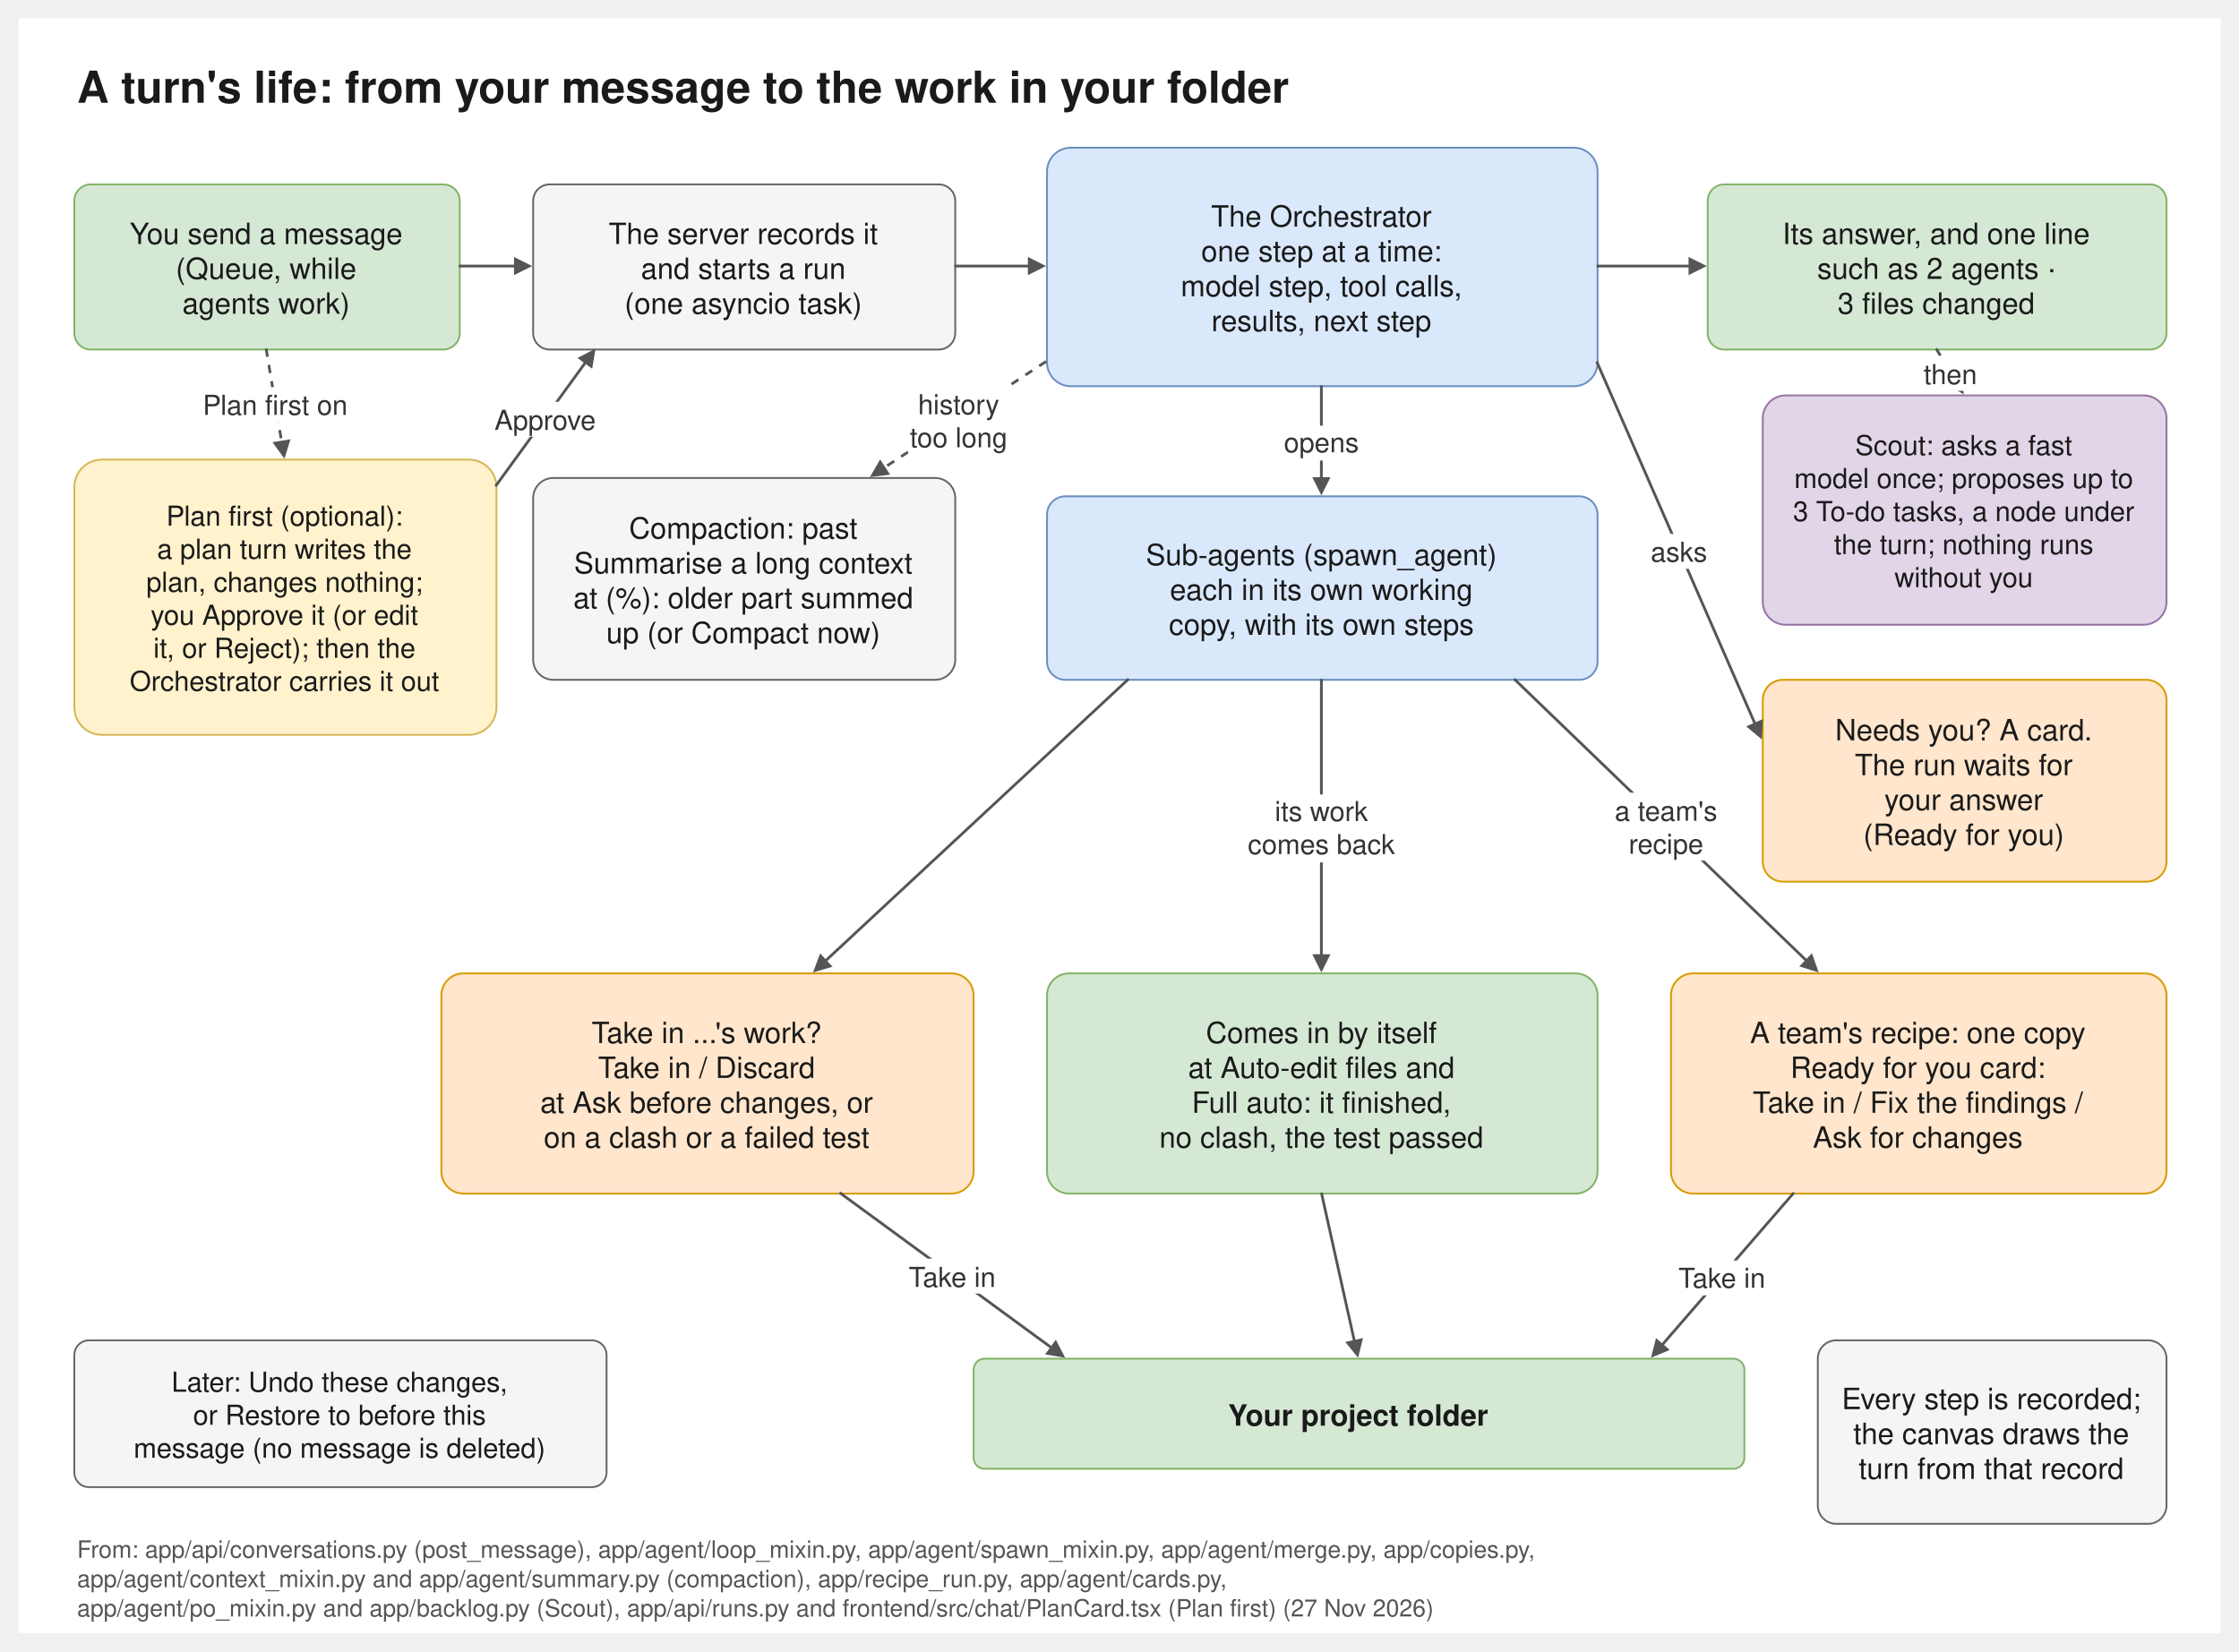
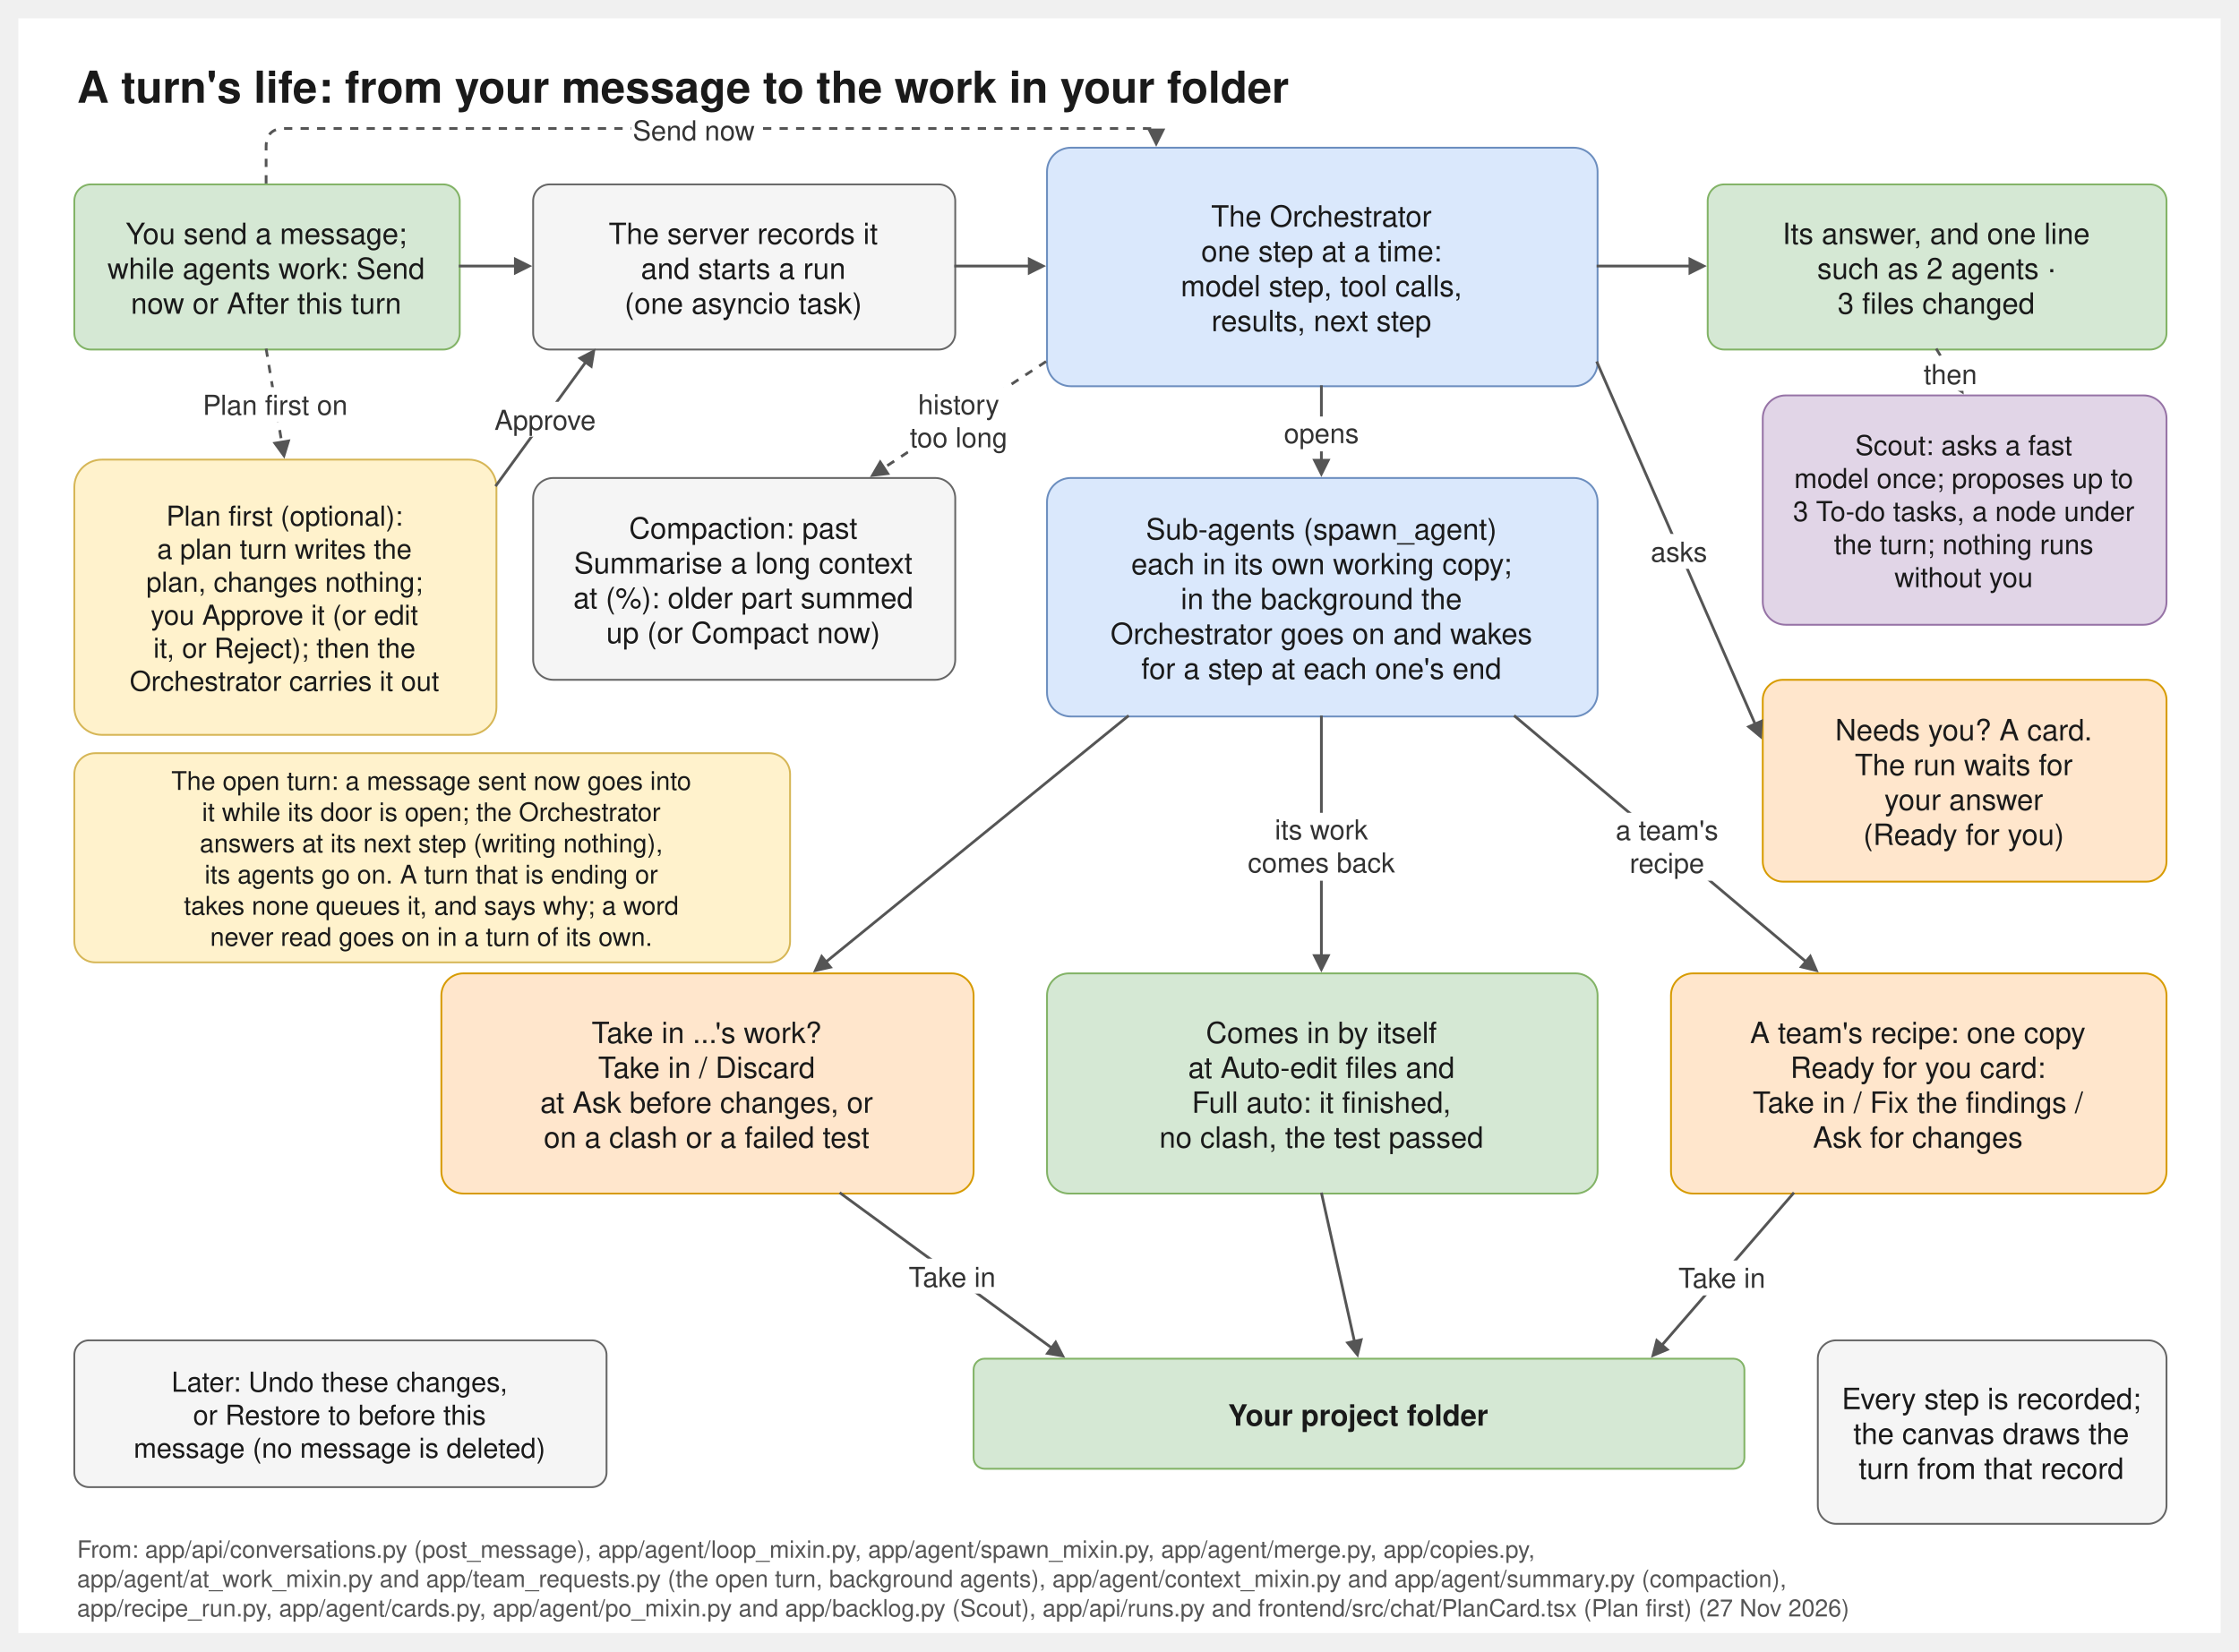
<svg xmlns="http://www.w3.org/2000/svg" style="background: transparent; background-color: transparent;" version="1.1" width="1220px" height="900px" viewBox="0 0 1220 900">
  <defs />
  <g>
    <g data-cell-id="0">
      <g data-cell-id="1">
        <g data-cell-id="backdrop">
          <g>
            <rect x="10" y="10" width="1200" height="880" fill="#ffffff" stroke="none" pointer-events="all" style="fill: light-dark(rgb(255, 255, 255), rgb(18, 18, 18));" />
          </g>
        </g>
        <g data-cell-id="title">
          <g>
            <rect x="40" y="26" width="1140" height="36" fill="none" stroke="none" pointer-events="all" />
          </g>
          <g>
            <g fill="#1a1a1a" font-family="Helvetica" font-weight="bold" text-anchor="start" font-size="24px" style="fill: light-dark(rgb(26, 26, 26), rgb(215, 215, 215));">
              <text x="42" y="56">A turn's life: from your message to the work in your folder</text>
            </g>
          </g>
        </g>
        <g data-cell-id="msg">
          <g transform="translate(0.5,0.5)">
            <rect x="40" y="100" width="210" height="90" rx="9" ry="9" fill="#d5e8d4" stroke="#82b366" pointer-events="all" style="fill: light-dark(rgb(213, 232, 212), rgb(31, 47, 30)); stroke: light-dark(rgb(130, 179, 102), rgb(68, 110, 44));" />
          </g>
          <g>
            <g fill="#1a1a1a" font-family="Helvetica" text-anchor="middle" font-size="16px" style="fill: light-dark(rgb(26, 26, 26), rgb(215, 215, 215));">
-               <text x="145" y="133">You send a message</text>
-               <text x="145" y="152">(Queue, while</text>
-               <text x="145" y="171">agents work)</text>
+               <text x="145" y="133">You send a message;</text>
+               <text x="145" y="152">while agents work: Send</text>
+               <text x="145" y="171">now or After this turn</text>
            </g>
          </g>
        </g>
        <g data-cell-id="run">
          <g transform="translate(0.5,0.5)">
            <rect x="290" y="100" width="230" height="90" rx="9" ry="9" fill="#f5f5f5" stroke="#666666" pointer-events="all" style="fill: light-dark(rgb(245, 245, 245), rgb(26, 26, 26)); stroke: light-dark(rgb(102, 102, 102), rgb(149, 149, 149));" />
          </g>
          <g>
            <g fill="#1a1a1a" font-family="Helvetica" text-anchor="middle" font-size="16px" style="fill: light-dark(rgb(26, 26, 26), rgb(215, 215, 215));">
              <text x="405" y="133">The server records it</text>
              <text x="405" y="152">and starts a run</text>
              <text x="405" y="171">(one asyncio task)</text>
            </g>
          </g>
        </g>
        <g data-cell-id="lead">
          <g transform="translate(0.5,0.5)">
            <rect x="570" y="80" width="300" height="130" rx="13" ry="13" fill="#dae8fc" stroke="#6c8ebf" pointer-events="all" style="fill: light-dark(rgb(218, 232, 252), rgb(29, 41, 59)); stroke: light-dark(rgb(108, 142, 191), rgb(92, 121, 163));" />
          </g>
          <g>
            <g fill="#1a1a1a" font-family="Helvetica" text-anchor="middle" font-size="16px" style="fill: light-dark(rgb(26, 26, 26), rgb(215, 215, 215));">
              <text x="720" y="123.5">The Orchestrator</text>
              <text x="720" y="142.5">one step at a time:</text>
              <text x="720" y="161.5">model step, tool calls,</text>
              <text x="720" y="180.5">results, next step</text>
            </g>
          </g>
        </g>
        <g data-cell-id="answer">
          <g transform="translate(0.5,0.5)">
            <rect x="930" y="100" width="250" height="90" rx="9" ry="9" fill="#d5e8d4" stroke="#82b366" pointer-events="all" style="fill: light-dark(rgb(213, 232, 212), rgb(31, 47, 30)); stroke: light-dark(rgb(130, 179, 102), rgb(68, 110, 44));" />
          </g>
          <g>
            <g fill="#1a1a1a" font-family="Helvetica" text-anchor="middle" font-size="16px" style="fill: light-dark(rgb(26, 26, 26), rgb(215, 215, 215));">
              <text x="1055" y="133">Its answer, and one line</text>
              <text x="1055" y="152">such as 2 agents ·</text>
              <text x="1055" y="171">3 files changed</text>
            </g>
          </g>
        </g>
        <g data-cell-id="record">
          <g transform="translate(0.5,0.5)">
            <rect x="990" y="730" width="190" height="100" rx="10" ry="10" fill="#f5f5f5" stroke="#666666" pointer-events="all" style="fill: light-dark(rgb(245, 245, 245), rgb(26, 26, 26)); stroke: light-dark(rgb(102, 102, 102), rgb(149, 149, 149));" />
          </g>
          <g>
            <g fill="#1a1a1a" font-family="Helvetica" text-anchor="middle" font-size="16px" style="fill: light-dark(rgb(26, 26, 26), rgb(215, 215, 215));">
              <text x="1085" y="768">Every step is recorded;</text>
              <text x="1085" y="787">the canvas draws the</text>
              <text x="1085" y="806">turn from that record</text>
            </g>
          </g>
        </g>
        <g data-cell-id="compact">
          <g transform="translate(0.5,0.5)">
            <rect x="290" y="260" width="230" height="110" rx="11" ry="11" fill="#f5f5f5" stroke="#666666" pointer-events="all" style="fill: light-dark(rgb(245, 245, 245), rgb(26, 26, 26)); stroke: light-dark(rgb(102, 102, 102), rgb(149, 149, 149));" />
          </g>
          <g>
            <g fill="#1a1a1a" font-family="Helvetica" text-anchor="middle" font-size="16px" style="fill: light-dark(rgb(26, 26, 26), rgb(215, 215, 215));">
              <text x="405" y="293.5">Compaction: past</text>
              <text x="405" y="312.5">Summarise a long context</text>
              <text x="405" y="331.5">at (%): older part summed</text>
              <text x="405" y="350.5">up (or Compact now)</text>
            </g>
          </g>
        </g>
        <g data-cell-id="sub">
          <g transform="translate(0.5,0.5)">
-             <rect x="570" y="270" width="300" height="100" rx="10" ry="10" fill="#dae8fc" stroke="#6c8ebf" pointer-events="all" style="fill: light-dark(rgb(218, 232, 252), rgb(29, 41, 59)); stroke: light-dark(rgb(108, 142, 191), rgb(92, 121, 163));" />
-           </g>
-           <g>
-             <g fill="#1a1a1a" font-family="Helvetica" text-anchor="middle" font-size="16px" style="fill: light-dark(rgb(26, 26, 26), rgb(215, 215, 215));">
-               <text x="720" y="308">Sub-agents (spawn_agent)</text>
-               <text x="720" y="327">each in its own working</text>
-               <text x="720" y="346">copy, with its own steps</text>
+             <rect x="570" y="260" width="300" height="130" rx="13" ry="13" fill="#dae8fc" stroke="#6c8ebf" pointer-events="all" style="fill: light-dark(rgb(218, 232, 252), rgb(29, 41, 59)); stroke: light-dark(rgb(108, 142, 191), rgb(92, 121, 163));" />
+           </g>
+           <g>
+             <g fill="#1a1a1a" font-family="Helvetica" text-anchor="middle" font-size="16px" style="fill: light-dark(rgb(26, 26, 26), rgb(215, 215, 215));">
+               <text x="720" y="294">Sub-agents (spawn_agent)</text>
+               <text x="720" y="313">each in its own working copy;</text>
+               <text x="720" y="332">in the background the</text>
+               <text x="720" y="351">Orchestrator goes on and wakes</text>
+               <text x="720" y="370">for a step at each one's end</text>
            </g>
          </g>
        </g>
        <g data-cell-id="card">
          <g transform="translate(0.5,0.5)">
            <rect x="960" y="370" width="220" height="110" rx="11" ry="11" fill="#ffe6cc" stroke="#d79b00" pointer-events="all" style="fill: light-dark(rgb(255, 230, 204), rgb(54, 33, 10)); stroke: light-dark(rgb(215, 155, 0), rgb(153, 101, 0));" />
          </g>
          <g>
            <g fill="#1a1a1a" font-family="Helvetica" text-anchor="middle" font-size="16px" style="fill: light-dark(rgb(26, 26, 26), rgb(215, 215, 215));">
              <text x="1070" y="403.5">Needs you? A card.</text>
              <text x="1070" y="422.5">The run waits for</text>
              <text x="1070" y="441.5">your answer</text>
              <text x="1070" y="460.5">(Ready for you)</text>
            </g>
          </g>
        </g>
        <g data-cell-id="apply">
          <g transform="translate(0.5,0.5)">
            <rect x="240" y="530" width="290" height="120" rx="12" ry="12" fill="#ffe6cc" stroke="#d79b00" pointer-events="all" style="fill: light-dark(rgb(255, 230, 204), rgb(54, 33, 10)); stroke: light-dark(rgb(215, 155, 0), rgb(153, 101, 0));" />
          </g>
          <g>
            <g fill="#1a1a1a" font-family="Helvetica" text-anchor="middle" font-size="16px" style="fill: light-dark(rgb(26, 26, 26), rgb(215, 215, 215));">
              <text x="385" y="568.5">Take in ...'s work?</text>
              <text x="385" y="587.5">Take in / Discard</text>
              <text x="385" y="606.5">at Ask before changes, or</text>
              <text x="385" y="625.5">on a clash or a failed test</text>
            </g>
          </g>
        </g>
        <g data-cell-id="auto">
          <g transform="translate(0.5,0.5)">
            <rect x="570" y="530" width="300" height="120" rx="12" ry="12" fill="#d5e8d4" stroke="#82b366" pointer-events="all" style="fill: light-dark(rgb(213, 232, 212), rgb(31, 47, 30)); stroke: light-dark(rgb(130, 179, 102), rgb(68, 110, 44));" />
          </g>
          <g>
            <g fill="#1a1a1a" font-family="Helvetica" text-anchor="middle" font-size="16px" style="fill: light-dark(rgb(26, 26, 26), rgb(215, 215, 215));">
              <text x="720" y="568.5">Comes in by itself</text>
              <text x="720" y="587.5">at Auto-edit files and</text>
              <text x="720" y="606.5">Full auto: it finished,</text>
              <text x="720" y="625.5">no clash, the test passed</text>
            </g>
          </g>
        </g>
        <g data-cell-id="team">
          <g transform="translate(0.5,0.5)">
            <rect x="910" y="530" width="270" height="120" rx="12" ry="12" fill="#ffe6cc" stroke="#d79b00" pointer-events="all" style="fill: light-dark(rgb(255, 230, 204), rgb(54, 33, 10)); stroke: light-dark(rgb(215, 155, 0), rgb(153, 101, 0));" />
          </g>
          <g>
            <g fill="#1a1a1a" font-family="Helvetica" text-anchor="middle" font-size="16px" style="fill: light-dark(rgb(26, 26, 26), rgb(215, 215, 215));">
              <text x="1045" y="568.5">A team's recipe: one copy</text>
              <text x="1045" y="587.5">Ready for you card:</text>
              <text x="1045" y="606.5">Take in / Fix the findings /</text>
              <text x="1045" y="625.5">Ask for changes</text>
            </g>
          </g>
        </g>
        <g data-cell-id="project">
          <g transform="translate(0.5,0.5)">
            <rect x="530" y="740" width="420" height="60" rx="6" ry="6" fill="#d5e8d4" stroke="#82b366" pointer-events="all" style="fill: light-dark(rgb(213, 232, 212), rgb(31, 47, 30)); stroke: light-dark(rgb(130, 179, 102), rgb(68, 110, 44));" />
          </g>
          <g>
            <g fill="#1a1a1a" font-family="Helvetica" font-weight="bold" text-anchor="middle" font-size="16px" style="fill: light-dark(rgb(26, 26, 26), rgb(215, 215, 215));">
              <text x="740" y="777">Your project folder</text>
            </g>
          </g>
        </g>
        <g data-cell-id="undo">
          <g transform="translate(0.5,0.5)">
            <rect x="40" y="730" width="290" height="80" rx="8" ry="8" fill="#f5f5f5" stroke="#666666" pointer-events="all" style="fill: light-dark(rgb(245, 245, 245), rgb(26, 26, 26)); stroke: light-dark(rgb(102, 102, 102), rgb(149, 149, 149));" />
          </g>
          <g>
            <g fill="#1a1a1a" font-family="Helvetica" text-anchor="middle" font-size="15px" style="fill: light-dark(rgb(26, 26, 26), rgb(215, 215, 215));">
              <text x="185" y="758.5">Later: Undo these changes,</text>
              <text x="185" y="776.5">or Restore to before this</text>
              <text x="185" y="794.5">message (no message is deleted)</text>
            </g>
          </g>
        </g>
+         <g data-cell-id="door">
+           <g transform="translate(0.5,0.5)">
+             <rect x="40" y="410" width="390" height="114" rx="11.4" ry="11.4" fill="#fff2cc" stroke="#d6b656" pointer-events="all" style="fill: light-dark(rgb(255, 242, 204), rgb(40, 29, 0)); stroke: light-dark(rgb(214, 182, 86), rgb(109, 81, 0));" />
+           </g>
+           <g>
+             <g fill="#1a1a1a" font-family="Helvetica" text-anchor="middle" font-size="14px" style="fill: light-dark(rgb(26, 26, 26), rgb(215, 215, 215));">
+               <text x="235" y="430.5">The open turn: a message sent now goes into</text>
+               <text x="235" y="447.5">it while its door is open; the Orchestrator</text>
+               <text x="235" y="464.5">answers at its next step (writing nothing),</text>
+               <text x="235" y="481.5">its agents go on. A turn that is ending or</text>
+               <text x="235" y="498.5">takes none queues it, and says why; a word</text>
+               <text x="235" y="515.5">never read goes on in a turn of its own.</text>
+             </g>
+           </g>
+         </g>
+         <g data-cell-id="e40">
+           <g>
+             <path d="M 145 100 L 145 80 Q 145 70 155 70 L 620 70 Q 630 70 630 70.41 L 630 70.82" fill="none" stroke="#555555" stroke-width="1.5" stroke-miterlimit="10" stroke-dasharray="4.5 4.5" pointer-events="stroke" style="stroke: light-dark(rgb(85, 85, 85), rgb(164, 164, 164));" />
+             <path d="M 630 78.32 L 626.25 70.82 L 633.75 70.82 Z" fill="#555555" stroke="#555555" stroke-width="1.5" stroke-miterlimit="10" pointer-events="all" style="fill: light-dark(rgb(85, 85, 85), rgb(164, 164, 164)); stroke: light-dark(rgb(85, 85, 85), rgb(164, 164, 164));" />
+           </g>
+           <g>
+             <g fill="#333333" font-family="Helvetica" text-anchor="middle" font-size="15px" style="fill: light-dark(rgb(51, 51, 51), rgb(193, 193, 193));">
+               <rect fill="#ffffff" stroke="none" x="344" y="62" width="69" height="19" stroke-width="0" style="fill: light-dark(rgb(255, 255, 255), rgb(18, 18, 18));" />
+               <text x="378" y="76.5">Send now</text>
+             </g>
+           </g>
+         </g>
        <g data-cell-id="e15">
          <g>
            <path d="M 250 145 L 280.82 145" fill="none" stroke="#555555" stroke-width="1.5" stroke-miterlimit="10" pointer-events="stroke" style="stroke: light-dark(rgb(85, 85, 85), rgb(164, 164, 164));" />
            <path d="M 288.32 145 L 280.82 148.75 L 280.82 141.25 Z" fill="#555555" stroke="#555555" stroke-width="1.5" stroke-miterlimit="10" pointer-events="all" style="fill: light-dark(rgb(85, 85, 85), rgb(164, 164, 164)); stroke: light-dark(rgb(85, 85, 85), rgb(164, 164, 164));" />
          </g>
        </g>
        <g data-cell-id="e16">
          <g>
            <path d="M 520 145 L 560.82 145" fill="none" stroke="#555555" stroke-width="1.5" stroke-miterlimit="10" pointer-events="stroke" style="stroke: light-dark(rgb(85, 85, 85), rgb(164, 164, 164));" />
            <path d="M 568.32 145 L 560.82 148.75 L 560.82 141.25 Z" fill="#555555" stroke="#555555" stroke-width="1.5" stroke-miterlimit="10" pointer-events="all" style="fill: light-dark(rgb(85, 85, 85), rgb(164, 164, 164)); stroke: light-dark(rgb(85, 85, 85), rgb(164, 164, 164));" />
          </g>
        </g>
        <g data-cell-id="e17">
          <g>
            <path d="M 870 145 L 920.82 145" fill="none" stroke="#555555" stroke-width="1.5" stroke-miterlimit="10" pointer-events="stroke" style="stroke: light-dark(rgb(85, 85, 85), rgb(164, 164, 164));" />
            <path d="M 928.32 145 L 920.82 148.75 L 920.82 141.25 Z" fill="#555555" stroke="#555555" stroke-width="1.5" stroke-miterlimit="10" pointer-events="all" style="fill: light-dark(rgb(85, 85, 85), rgb(164, 164, 164)); stroke: light-dark(rgb(85, 85, 85), rgb(164, 164, 164));" />
          </g>
        </g>
        <g data-cell-id="e19">
          <g>
            <path d="M 570 197 L 481.67 254.96" fill="none" stroke="#555555" stroke-width="1.5" stroke-miterlimit="10" stroke-dasharray="4.5 4.5" pointer-events="stroke" style="stroke: light-dark(rgb(85, 85, 85), rgb(164, 164, 164));" />
            <path d="M 475.4 259.08 L 479.61 251.83 L 483.73 258.1 Z" fill="#555555" stroke="#555555" stroke-width="1.5" stroke-miterlimit="10" pointer-events="all" style="fill: light-dark(rgb(85, 85, 85), rgb(164, 164, 164)); stroke: light-dark(rgb(85, 85, 85), rgb(164, 164, 164));" />
          </g>
          <g>
            <g fill="#333333" font-family="Helvetica" text-anchor="middle" font-size="15px" style="fill: light-dark(rgb(51, 51, 51), rgb(193, 193, 193));">
              <rect fill="#ffffff" stroke="none" x="495" y="211" width="55" height="37" stroke-width="0" style="fill: light-dark(rgb(255, 255, 255), rgb(18, 18, 18));" />
              <text x="522.35" y="225.77">history</text>
              <text x="522.35" y="243.77">too long</text>
            </g>
          </g>
        </g>
        <g data-cell-id="e20">
          <g>
-             <path d="M 720 210 L 720 260.82" fill="none" stroke="#555555" stroke-width="1.5" stroke-miterlimit="10" pointer-events="stroke" style="stroke: light-dark(rgb(85, 85, 85), rgb(164, 164, 164));" />
-             <path d="M 720 268.32 L 716.25 260.82 L 723.75 260.82 Z" fill="#555555" stroke="#555555" stroke-width="1.5" stroke-miterlimit="10" pointer-events="all" style="fill: light-dark(rgb(85, 85, 85), rgb(164, 164, 164)); stroke: light-dark(rgb(85, 85, 85), rgb(164, 164, 164));" />
-           </g>
-           <g>
-             <g fill="#333333" font-family="Helvetica" text-anchor="middle" font-size="15px" style="fill: light-dark(rgb(51, 51, 51), rgb(193, 193, 193));">
-               <rect fill="#ffffff" stroke="none" x="699" y="232" width="43" height="19" stroke-width="0" style="fill: light-dark(rgb(255, 255, 255), rgb(18, 18, 18));" />
-               <text x="720" y="246.5">opens</text>
+             <path d="M 720 210 L 720 250.82" fill="none" stroke="#555555" stroke-width="1.5" stroke-miterlimit="10" pointer-events="stroke" style="stroke: light-dark(rgb(85, 85, 85), rgb(164, 164, 164));" />
+             <path d="M 720 258.32 L 716.25 250.82 L 723.75 250.82 Z" fill="#555555" stroke="#555555" stroke-width="1.5" stroke-miterlimit="10" pointer-events="all" style="fill: light-dark(rgb(85, 85, 85), rgb(164, 164, 164)); stroke: light-dark(rgb(85, 85, 85), rgb(164, 164, 164));" />
+           </g>
+           <g>
+             <g fill="#333333" font-family="Helvetica" text-anchor="middle" font-size="15px" style="fill: light-dark(rgb(51, 51, 51), rgb(193, 193, 193));">
+               <rect fill="#ffffff" stroke="none" x="699" y="227" width="43" height="19" stroke-width="0" style="fill: light-dark(rgb(255, 255, 255), rgb(18, 18, 18));" />
+               <text x="720" y="241.5">opens</text>
            </g>
          </g>
        </g>
        <g data-cell-id="e21">
          <g>
            <path d="M 870 197 L 956.33 394.59" fill="none" stroke="#555555" stroke-width="1.5" stroke-miterlimit="10" pointer-events="stroke" style="stroke: light-dark(rgb(85, 85, 85), rgb(164, 164, 164));" />
            <path d="M 959.33 401.46 L 952.89 396.09 L 959.76 393.09 Z" fill="#555555" stroke="#555555" stroke-width="1.5" stroke-miterlimit="10" pointer-events="all" style="fill: light-dark(rgb(85, 85, 85), rgb(164, 164, 164)); stroke: light-dark(rgb(85, 85, 85), rgb(164, 164, 164));" />
          </g>
          <g>
            <g fill="#333333" font-family="Helvetica" text-anchor="middle" font-size="15px" style="fill: light-dark(rgb(51, 51, 51), rgb(193, 193, 193));">
              <rect fill="#ffffff" stroke="none" x="899" y="291" width="33" height="19" stroke-width="0" style="fill: light-dark(rgb(255, 255, 255), rgb(18, 18, 18));" />
              <text x="914.84" y="306.13">asks</text>
            </g>
          </g>
        </g>
        <g data-cell-id="e22">
          <g>
-             <path d="M 615 370 L 449.72 523.75" fill="none" stroke="#555555" stroke-width="1.5" stroke-miterlimit="10" pointer-events="stroke" style="stroke: light-dark(rgb(85, 85, 85), rgb(164, 164, 164));" />
-             <path d="M 444.23 528.86 L 447.17 521 L 452.27 526.5 Z" fill="#555555" stroke="#555555" stroke-width="1.5" stroke-miterlimit="10" pointer-events="all" style="fill: light-dark(rgb(85, 85, 85), rgb(164, 164, 164)); stroke: light-dark(rgb(85, 85, 85), rgb(164, 164, 164));" />
+             <path d="M 615 390 L 450.12 524.21" fill="none" stroke="#555555" stroke-width="1.5" stroke-miterlimit="10" pointer-events="stroke" style="stroke: light-dark(rgb(85, 85, 85), rgb(164, 164, 164));" />
+             <path d="M 444.3 528.94 L 447.75 521.3 L 452.48 527.12 Z" fill="#555555" stroke="#555555" stroke-width="1.5" stroke-miterlimit="10" pointer-events="all" style="fill: light-dark(rgb(85, 85, 85), rgb(164, 164, 164)); stroke: light-dark(rgb(85, 85, 85), rgb(164, 164, 164));" />
          </g>
        </g>
        <g data-cell-id="e23">
          <g>
-             <path d="M 720 370 L 720 520.82" fill="none" stroke="#555555" stroke-width="1.5" stroke-miterlimit="10" pointer-events="stroke" style="stroke: light-dark(rgb(85, 85, 85), rgb(164, 164, 164));" />
+             <path d="M 720 390 L 720 520.82" fill="none" stroke="#555555" stroke-width="1.5" stroke-miterlimit="10" pointer-events="stroke" style="stroke: light-dark(rgb(85, 85, 85), rgb(164, 164, 164));" />
            <path d="M 720 528.32 L 716.25 520.82 L 723.75 520.82 Z" fill="#555555" stroke="#555555" stroke-width="1.5" stroke-miterlimit="10" pointer-events="all" style="fill: light-dark(rgb(85, 85, 85), rgb(164, 164, 164)); stroke: light-dark(rgb(85, 85, 85), rgb(164, 164, 164));" />
          </g>
          <g>
            <g fill="#333333" font-family="Helvetica" text-anchor="middle" font-size="15px" style="fill: light-dark(rgb(51, 51, 51), rgb(193, 193, 193));">
-               <rect fill="#ffffff" stroke="none" x="680" y="433" width="82" height="37" stroke-width="0" style="fill: light-dark(rgb(255, 255, 255), rgb(18, 18, 18));" />
-               <text x="720" y="447.5">its work</text>
-               <text x="720" y="465.5">comes back</text>
+               <rect fill="#ffffff" stroke="none" x="680" y="443" width="82" height="37" stroke-width="0" style="fill: light-dark(rgb(255, 255, 255), rgb(18, 18, 18));" />
+               <text x="720" y="457.5">its work</text>
+               <text x="720" y="475.5">comes back</text>
            </g>
          </g>
        </g>
        <g data-cell-id="e24">
          <g>
-             <path d="M 825 370 L 984.39 523.63" fill="none" stroke="#555555" stroke-width="1.5" stroke-miterlimit="10" pointer-events="stroke" style="stroke: light-dark(rgb(85, 85, 85), rgb(164, 164, 164));" />
-             <path d="M 989.79 528.84 L 981.79 526.33 L 986.99 520.93 Z" fill="#555555" stroke="#555555" stroke-width="1.5" stroke-miterlimit="10" pointer-events="all" style="fill: light-dark(rgb(85, 85, 85), rgb(164, 164, 164)); stroke: light-dark(rgb(85, 85, 85), rgb(164, 164, 164));" />
-           </g>
-           <g>
-             <g fill="#333333" font-family="Helvetica" text-anchor="middle" font-size="15px" style="fill: light-dark(rgb(51, 51, 51), rgb(193, 193, 193));">
-               <rect fill="#ffffff" stroke="none" x="879" y="432" width="58" height="37" stroke-width="0" style="fill: light-dark(rgb(255, 255, 255), rgb(18, 18, 18));" />
-               <text x="907.8" y="447.31">a team's</text>
-               <text x="907.8" y="465.31">recipe</text>
+             <path d="M 825 390 L 983.98 524.08" fill="none" stroke="#555555" stroke-width="1.5" stroke-miterlimit="10" pointer-events="stroke" style="stroke: light-dark(rgb(85, 85, 85), rgb(164, 164, 164));" />
+             <path d="M 989.72 528.92 L 981.57 526.95 L 986.4 521.22 Z" fill="#555555" stroke="#555555" stroke-width="1.5" stroke-miterlimit="10" pointer-events="all" style="fill: light-dark(rgb(85, 85, 85), rgb(164, 164, 164)); stroke: light-dark(rgb(85, 85, 85), rgb(164, 164, 164));" />
+           </g>
+           <g>
+             <g fill="#333333" font-family="Helvetica" text-anchor="middle" font-size="15px" style="fill: light-dark(rgb(51, 51, 51), rgb(193, 193, 193));">
+               <rect fill="#ffffff" stroke="none" x="880" y="443" width="58" height="37" stroke-width="0" style="fill: light-dark(rgb(255, 255, 255), rgb(18, 18, 18));" />
+               <text x="908.32" y="457.77">a team's</text>
+               <text x="908.32" y="475.77">recipe</text>
            </g>
          </g>
        </g>
        <g data-cell-id="e25">
          <g>
            <path d="M 457.5 650 L 573 734.58" fill="none" stroke="#555555" stroke-width="1.5" stroke-miterlimit="10" pointer-events="stroke" style="stroke: light-dark(rgb(85, 85, 85), rgb(164, 164, 164));" />
            <path d="M 579.05 739.01 L 570.78 737.6 L 575.21 731.55 Z" fill="#555555" stroke="#555555" stroke-width="1.5" stroke-miterlimit="10" pointer-events="all" style="fill: light-dark(rgb(85, 85, 85), rgb(164, 164, 164)); stroke: light-dark(rgb(85, 85, 85), rgb(164, 164, 164));" />
          </g>
          <g>
            <g fill="#333333" font-family="Helvetica" text-anchor="middle" font-size="15px" style="fill: light-dark(rgb(51, 51, 51), rgb(193, 193, 193));">
              <rect fill="#ffffff" stroke="none" x="494" y="686" width="50" height="19" stroke-width="0" style="fill: light-dark(rgb(255, 255, 255), rgb(18, 18, 18));" />
              <text x="518.82" y="701.4">Take in</text>
            </g>
          </g>
        </g>
        <g data-cell-id="e26">
          <g>
            <path d="M 720 650 L 738.01 731.04" fill="none" stroke="#555555" stroke-width="1.5" stroke-miterlimit="10" pointer-events="stroke" style="stroke: light-dark(rgb(85, 85, 85), rgb(164, 164, 164));" />
            <path d="M 739.64 738.36 L 734.35 731.86 L 741.67 730.23 Z" fill="#555555" stroke="#555555" stroke-width="1.5" stroke-miterlimit="10" pointer-events="all" style="fill: light-dark(rgb(85, 85, 85), rgb(164, 164, 164)); stroke: light-dark(rgb(85, 85, 85), rgb(164, 164, 164));" />
          </g>
        </g>
        <g data-cell-id="e27">
          <g>
            <path d="M 977.5 650 L 905.61 733.06" fill="none" stroke="#555555" stroke-width="1.5" stroke-miterlimit="10" pointer-events="stroke" style="stroke: light-dark(rgb(85, 85, 85), rgb(164, 164, 164));" />
            <path d="M 900.7 738.73 L 902.77 730.61 L 908.44 735.52 Z" fill="#555555" stroke="#555555" stroke-width="1.5" stroke-miterlimit="10" pointer-events="all" style="fill: light-dark(rgb(85, 85, 85), rgb(164, 164, 164)); stroke: light-dark(rgb(85, 85, 85), rgb(164, 164, 164));" />
          </g>
          <g>
            <g fill="#333333" font-family="Helvetica" text-anchor="middle" font-size="15px" style="fill: light-dark(rgb(51, 51, 51), rgb(193, 193, 193));">
              <rect fill="#ffffff" stroke="none" x="914" y="687" width="50" height="19" stroke-width="0" style="fill: light-dark(rgb(255, 255, 255), rgb(18, 18, 18));" />
              <text x="938.23" y="701.87">Take in</text>
            </g>
          </g>
        </g>
        <g data-cell-id="plan">
          <g transform="translate(0.5,0.5)">
            <rect x="40" y="250" width="230" height="150" rx="15" ry="15" fill="#fff2cc" stroke="#d6b656" pointer-events="all" style="fill: light-dark(rgb(255, 242, 204), rgb(40, 29, 0)); stroke: light-dark(rgb(214, 182, 86), rgb(109, 81, 0));" />
          </g>
          <g>
            <g fill="#1a1a1a" font-family="Helvetica" text-anchor="middle" font-size="15px" style="fill: light-dark(rgb(26, 26, 26), rgb(215, 215, 215));">
              <text x="155" y="286.5">Plan first (optional):</text>
              <text x="155" y="304.5">a plan turn writes the</text>
              <text x="155" y="322.5">plan, changes nothing;</text>
              <text x="155" y="340.5">you Approve it (or edit</text>
              <text x="155" y="358.5">it, or Reject); then the</text>
              <text x="155" y="376.5">Orchestrator carries it out</text>
            </g>
          </g>
        </g>
        <g data-cell-id="po">
          <g transform="translate(0.5,0.5)">
            <rect x="960" y="215" width="220" height="125" rx="12.5" ry="12.5" fill="#e1d5e7" stroke="#9673a6" pointer-events="all" style="fill: light-dark(rgb(225, 213, 231), rgb(57, 47, 63)); stroke: light-dark(rgb(150, 115, 166), rgb(149, 119, 163));" />
          </g>
          <g>
            <g fill="#1a1a1a" font-family="Helvetica" text-anchor="middle" font-size="15px" style="fill: light-dark(rgb(26, 26, 26), rgb(215, 215, 215));">
              <text x="1070" y="248">Scout: asks a fast</text>
              <text x="1070" y="266">model once; proposes up to</text>
              <text x="1070" y="284">3 To-do tasks, a node under</text>
              <text x="1070" y="302">the turn; nothing runs</text>
              <text x="1070" y="320">without you</text>
            </g>
          </g>
        </g>
        <g data-cell-id="e30">
          <g>
            <path d="M 145 190 L 153.49 240.95" fill="none" stroke="#555555" stroke-width="1.5" stroke-miterlimit="10" stroke-dasharray="4.5 4.5" pointer-events="stroke" style="stroke: light-dark(rgb(85, 85, 85), rgb(164, 164, 164));" />
            <path d="M 154.72 248.35 L 149.79 241.56 L 157.19 240.33 Z" fill="#555555" stroke="#555555" stroke-width="1.5" stroke-miterlimit="10" pointer-events="all" style="fill: light-dark(rgb(85, 85, 85), rgb(164, 164, 164)); stroke: light-dark(rgb(85, 85, 85), rgb(164, 164, 164));" />
          </g>
          <g>
            <g fill="#333333" font-family="Helvetica" text-anchor="middle" font-size="15px" style="fill: light-dark(rgb(51, 51, 51), rgb(193, 193, 193));">
              <rect fill="#ffffff" stroke="none" x="110" y="211" width="81" height="19" stroke-width="0" style="fill: light-dark(rgb(255, 255, 255), rgb(18, 18, 18));" />
              <text x="149.93" y="226.09">Plan first on</text>
            </g>
          </g>
        </g>
        <g data-cell-id="e31">
          <g>
            <path d="M 270 265 L 319.11 197.42" fill="none" stroke="#555555" stroke-width="1.5" stroke-miterlimit="10" pointer-events="stroke" style="stroke: light-dark(rgb(85, 85, 85), rgb(164, 164, 164));" />
            <path d="M 323.51 191.36 L 322.14 199.63 L 316.07 195.22 Z" fill="#555555" stroke="#555555" stroke-width="1.5" stroke-miterlimit="10" pointer-events="all" style="fill: light-dark(rgb(85, 85, 85), rgb(164, 164, 164)); stroke: light-dark(rgb(85, 85, 85), rgb(164, 164, 164));" />
          </g>
          <g>
            <g fill="#333333" font-family="Helvetica" text-anchor="middle" font-size="15px" style="fill: light-dark(rgb(51, 51, 51), rgb(193, 193, 193));">
              <rect fill="#ffffff" stroke="none" x="269" y="219" width="58" height="19" stroke-width="0" style="fill: light-dark(rgb(255, 255, 255), rgb(18, 18, 18));" />
              <text x="297.04" y="234.29">Approve</text>
            </g>
          </g>
        </g>
        <g data-cell-id="e32">
          <g>
            <path d="M 1055 190 L 1065.28 207.13" fill="none" stroke="#555555" stroke-width="1.5" stroke-miterlimit="10" stroke-dasharray="4.5 4.5" pointer-events="stroke" style="stroke: light-dark(rgb(85, 85, 85), rgb(164, 164, 164));" />
            <path d="M 1069.14 213.56 L 1062.06 209.06 L 1068.49 205.2 Z" fill="#555555" stroke="#555555" stroke-width="1.5" stroke-miterlimit="10" pointer-events="all" style="fill: light-dark(rgb(85, 85, 85), rgb(164, 164, 164)); stroke: light-dark(rgb(85, 85, 85), rgb(164, 164, 164));" />
          </g>
          <g>
            <g fill="#333333" font-family="Helvetica" text-anchor="middle" font-size="15px" style="fill: light-dark(rgb(51, 51, 51), rgb(193, 193, 193));">
              <rect fill="#ffffff" stroke="none" x="1048" y="194" width="31" height="19" stroke-width="0" style="fill: light-dark(rgb(255, 255, 255), rgb(18, 18, 18));" />
              <text x="1062.72" y="209.36">then</text>
            </g>
          </g>
        </g>
        <g data-cell-id="footer">
          <g>
            <rect x="40" y="830" width="1140" height="60" fill="none" stroke="none" pointer-events="all" />
          </g>
          <g>
            <g fill="#555555" font-family="Helvetica" text-anchor="start" font-size="13px" style="fill: light-dark(rgb(85, 85, 85), rgb(164, 164, 164));">
              <text x="42" y="849">From: app/api/conversations.py (post_message), app/agent/loop_mixin.py, app/agent/spawn_mixin.py, app/agent/merge.py, app/copies.py,</text>
-               <text x="42" y="865">app/agent/context_mixin.py and app/agent/summary.py (compaction), app/recipe_run.py, app/agent/cards.py,</text>
-               <text x="42" y="881">app/agent/po_mixin.py and app/backlog.py (Scout), app/api/runs.py and frontend/src/chat/PlanCard.tsx (Plan first) (27 Nov 2026)</text>
+               <text x="42" y="865">app/agent/at_work_mixin.py and app/team_requests.py (the open turn, background agents), app/agent/context_mixin.py and app/agent/summary.py (compaction),</text>
+               <text x="42" y="881">app/recipe_run.py, app/agent/cards.py, app/agent/po_mixin.py and app/backlog.py (Scout), app/api/runs.py and frontend/src/chat/PlanCard.tsx (Plan first) (27 Nov 2026)</text>
            </g>
          </g>
        </g>
      </g>
    </g>
  </g>
</svg>
